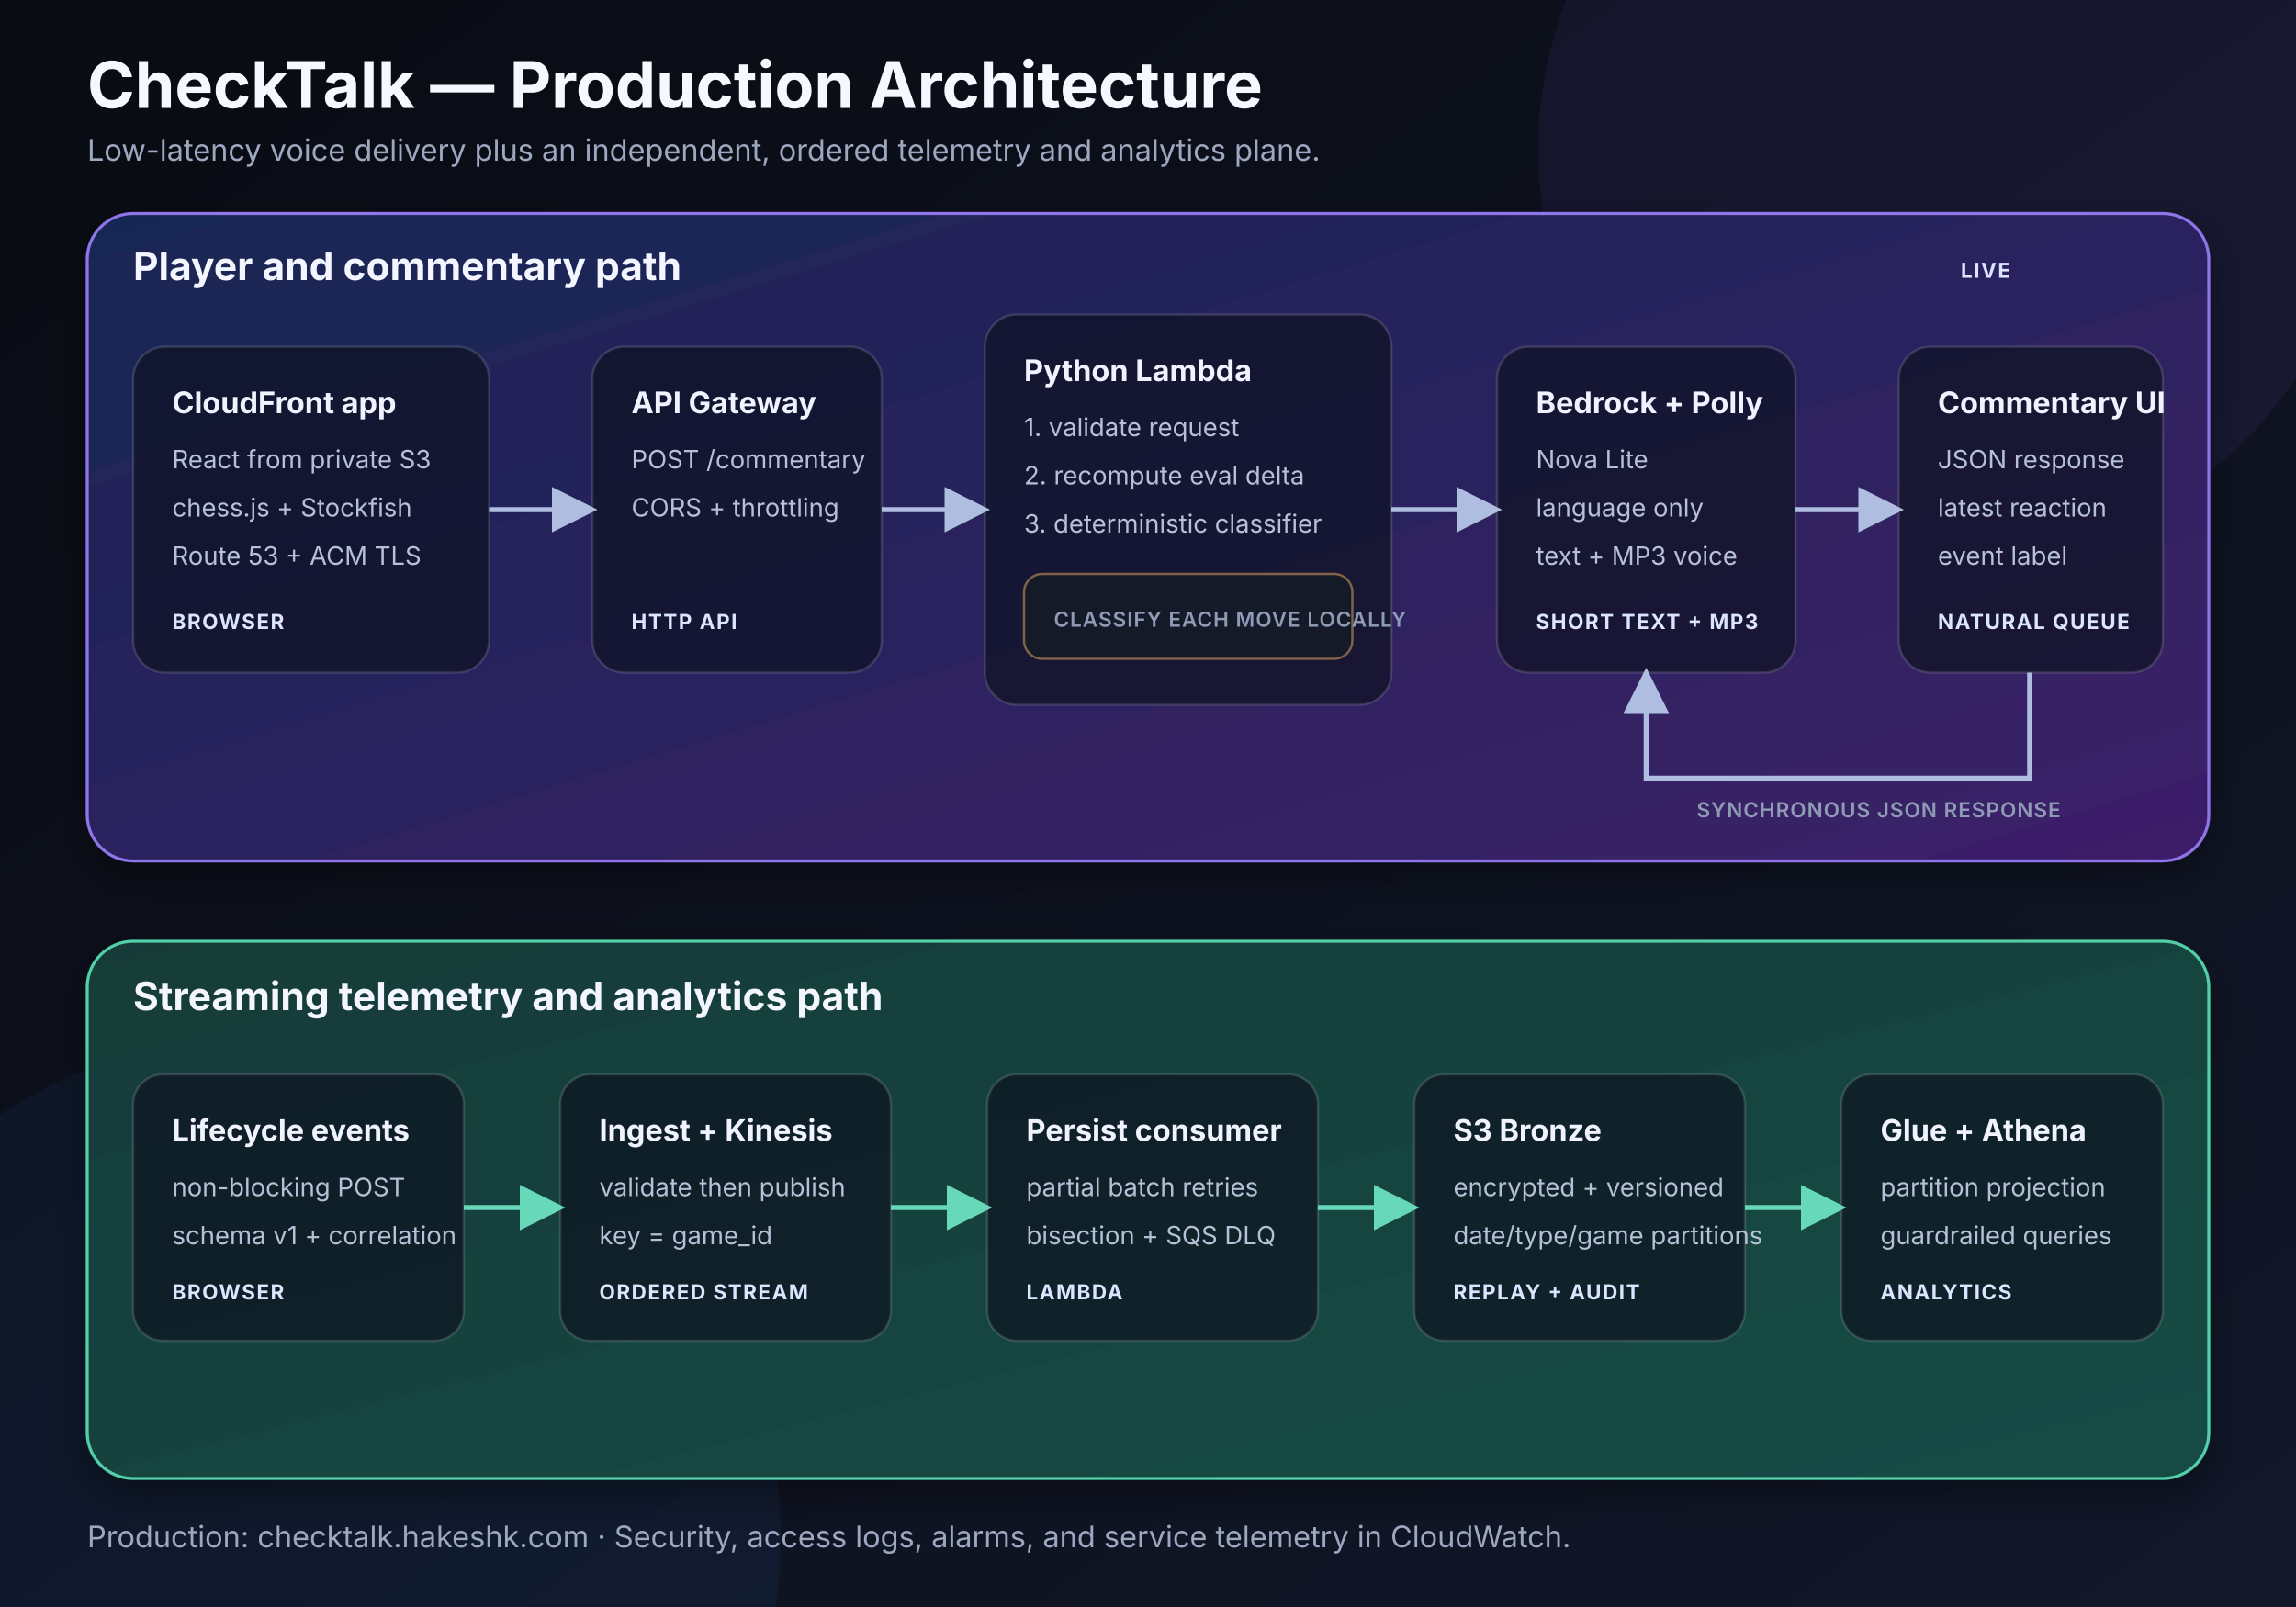
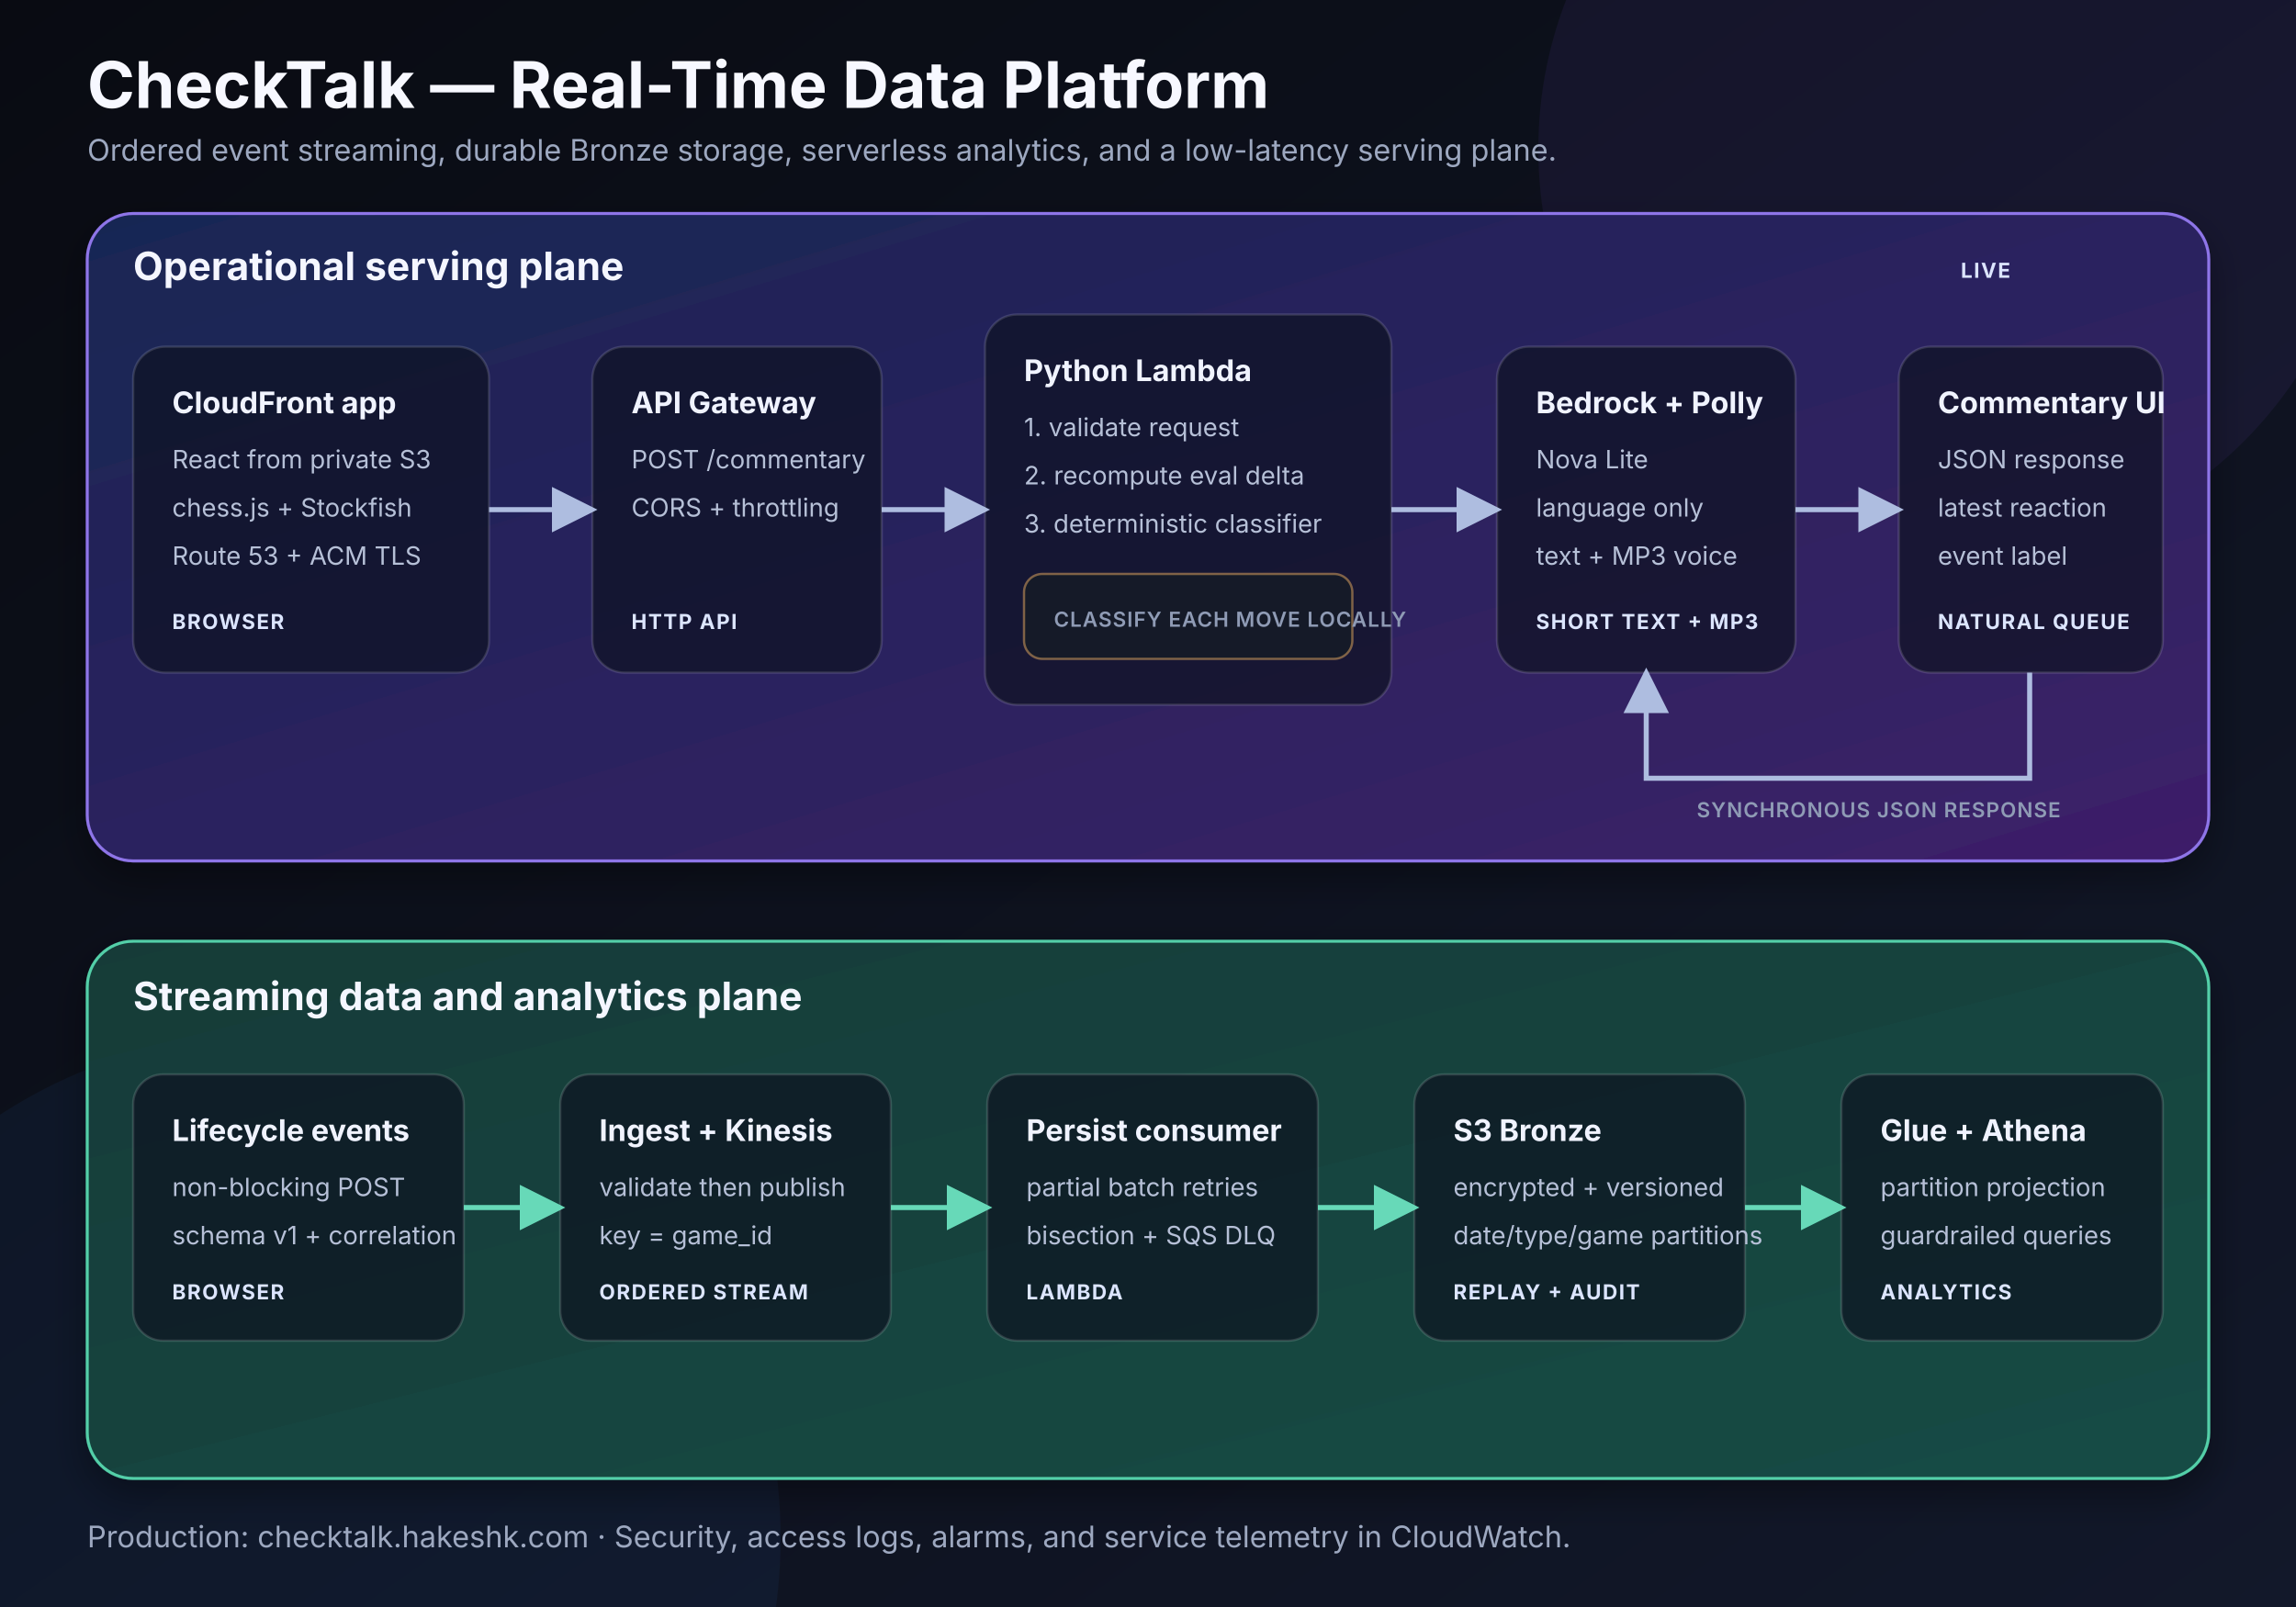
<svg xmlns="http://www.w3.org/2000/svg" width="1000" height="700" viewBox="0 0 1000 700" role="img" aria-labelledby="title desc">
  <defs>
    <linearGradient id="bg" x1="0" y1="0" x2="1" y2="1">
      <stop offset="0" stop-color="#090b12" />
      <stop offset="1" stop-color="#12182a" />
    </linearGradient>
    <linearGradient id="current" x1="0" y1="0" x2="1" y2="1">
      <stop offset="0" stop-color="#182653" />
      <stop offset="1" stop-color="#3d1f69" />
    </linearGradient>
    <linearGradient id="future" x1="0" y1="0" x2="1" y2="1">
      <stop offset="0" stop-color="#123b38" />
      <stop offset="1" stop-color="#174c45" />
    </linearGradient>
    <filter id="shadow" x="-20%" y="-20%" width="140%" height="150%">
      <feDropShadow dx="0" dy="7" stdDeviation="8" flood-color="#000" flood-opacity=".35" />
    </filter>
    <marker id="arrow" markerWidth="9" markerHeight="9" refX="8" refY="4.5" orient="auto">
      <path d="M0 0L9 4.5 0 9z" fill="#aebde0" />
    </marker>
    <marker id="greenArrow" markerWidth="9" markerHeight="9" refX="8" refY="4.5" orient="auto">
      <path d="M0 0L9 4.5 0 9z" fill="#67d9b8" />
    </marker>
    <style>
      .title{font:700 28px Inter,system-ui,sans-serif;fill:#f7f8ff}.sub{font:400 13px Inter,system-ui,sans-serif;fill:#9da8c0}
      .section{font:700 17px Inter,system-ui,sans-serif;fill:#f4f6ff}.label{font:650 13px Inter,system-ui,sans-serif;fill:#f0f3ff}
      .small{font:400 11px Inter,system-ui,sans-serif;fill:#b6c0d7}.tiny{font:600 9px Inter,system-ui,sans-serif;fill:#8f9bb5;letter-spacing:.4px}
      .box{filter:url(#shadow);stroke-width:1.3}.inner{fill:#0c1120;fill-opacity:.68;stroke:#fff;stroke-opacity:.14}
      .flow{fill:none;stroke:#aebde0;stroke-width:2.2;marker-end:url(#arrow)}.futureFlow{fill:none;stroke:#67d9b8;stroke-width:2.2;marker-end:url(#greenArrow)}
      .dash{stroke-dasharray:6 6}.badge{font:700 9px Inter,system-ui,sans-serif;fill:#dce5ff;letter-spacing:.6px}
    </style>
  </defs>
  <rect width="1000" height="700" fill="url(#bg)" />
  <circle cx="850" cy="65" r="180" fill="#7f4de0" opacity=".08" />
  <circle cx="120" cy="670" r="220" fill="#3178dd" opacity=".07" />
-   <text x="38" y="47" class="title">CheckTalk — Production Architecture</text>
-   <text x="38" y="70" class="sub">Low-latency voice delivery plus an independent, ordered telemetry and analytics plane.</text>
+   <text x="38" y="47" class="title">CheckTalk — Real-Time Data Platform</text>
+   <text x="38" y="70" class="sub">Ordered event streaming, durable Bronze storage, serverless analytics, and a low-latency serving plane.</text>
  <rect x="38" y="93" width="924" height="282" rx="20" class="box" fill="url(#current)" stroke="#8e74e8" />
-   <text x="58" y="122" class="section">Player and commentary path</text>
+   <text x="58" y="122" class="section">Operational serving plane</text>
  <text x="854" y="121" class="badge">LIVE</text>
  <rect x="58" y="151" width="155" height="142" rx="14" class="inner" />
  <text x="75" y="180" class="label">CloudFront app</text>
  <text x="75" y="204" class="small">React from private S3</text>
  <text x="75" y="225" class="small">chess.js + Stockfish</text>
  <text x="75" y="246" class="small">Route 53 + ACM TLS</text>
  <text x="75" y="274" class="badge">BROWSER</text>
  <rect x="258" y="151" width="126" height="142" rx="14" class="inner" />
  <text x="275" y="180" class="label">API Gateway</text>
  <text x="275" y="204" class="small">POST /commentary</text>
  <text x="275" y="225" class="small">CORS + throttling</text>
  <text x="275" y="274" class="badge">HTTP API</text>
  <rect x="429" y="137" width="177" height="170" rx="14" class="inner" />
  <text x="446" y="166" class="label">Python Lambda</text>
  <text x="446" y="190" class="small">1. validate request</text>
  <text x="446" y="211" class="small">2. recompute eval delta</text>
  <text x="446" y="232" class="small">3. deterministic classifier</text>
  <rect x="446" y="250" width="143" height="37" rx="8" fill="#151a28" stroke="#ffbd66" stroke-opacity=".45" />
  <text x="459" y="273" class="tiny">CLASSIFY EACH MOVE LOCALLY</text>
  <rect x="652" y="151" width="130" height="142" rx="14" class="inner" />
  <text x="669" y="180" class="label">Bedrock + Polly</text>
  <text x="669" y="204" class="small">Nova Lite</text>
  <text x="669" y="225" class="small">language only</text>
  <text x="669" y="246" class="small">text + MP3 voice</text>
  <text x="669" y="274" class="badge">SHORT TEXT + MP3</text>
  <rect x="827" y="151" width="115" height="142" rx="14" class="inner" />
  <text x="844" y="180" class="label">Commentary UI</text>
  <text x="844" y="204" class="small">JSON response</text>
  <text x="844" y="225" class="small">latest reaction</text>
  <text x="844" y="246" class="small">event label</text>
  <text x="844" y="274" class="badge">NATURAL QUEUE</text>
  <path d="M213 222H258" class="flow" />
  <path d="M384 222H429" class="flow" />
  <path d="M606 222H652" class="flow" />
  <path d="M782 222H827" class="flow" />
  <path d="M884 293V339H717V293" class="flow" />
  <text x="739" y="356" class="tiny">SYNCHRONOUS JSON RESPONSE</text>
  <rect x="38" y="410" width="924" height="234" rx="20" class="box" fill="url(#future)" stroke="#53cfa8" />
-   <text x="58" y="440" class="section">Streaming telemetry and analytics path</text>
+   <text x="58" y="440" class="section">Streaming data and analytics plane</text>
  <rect x="58" y="468" width="144" height="116" rx="13" class="inner" />
  <text x="75" y="497" class="label">Lifecycle events</text>
  <text x="75" y="521" class="small">non-blocking POST</text>
  <text x="75" y="542" class="small">schema v1 + correlation</text>
  <text x="75" y="566" class="badge">BROWSER</text>
  <rect x="244" y="468" width="144" height="116" rx="13" class="inner" />
  <text x="261" y="497" class="label">Ingest + Kinesis</text>
  <text x="261" y="521" class="small">validate then publish</text>
  <text x="261" y="542" class="small">key = game_id</text>
  <text x="261" y="566" class="badge">ORDERED STREAM</text>
  <rect x="430" y="468" width="144" height="116" rx="13" class="inner" />
  <text x="447" y="497" class="label">Persist consumer</text>
  <text x="447" y="521" class="small">partial batch retries</text>
  <text x="447" y="542" class="small">bisection + SQS DLQ</text>
  <text x="447" y="566" class="badge">LAMBDA</text>
  <rect x="616" y="468" width="144" height="116" rx="13" class="inner" />
  <text x="633" y="497" class="label">S3 Bronze</text>
  <text x="633" y="521" class="small">encrypted + versioned</text>
  <text x="633" y="542" class="small">date/type/game partitions</text>
  <text x="633" y="566" class="badge">REPLAY + AUDIT</text>
  <rect x="802" y="468" width="140" height="116" rx="13" class="inner" />
  <text x="819" y="497" class="label">Glue + Athena</text>
  <text x="819" y="521" class="small">partition projection</text>
  <text x="819" y="542" class="small">guardrailed queries</text>
  <text x="819" y="566" class="badge">ANALYTICS</text>
  <path d="M202 526H244" class="futureFlow" />
  <path d="M388 526H430" class="futureFlow" />
  <path d="M574 526H616" class="futureFlow" />
  <path d="M760 526H802" class="futureFlow" />
  <text x="38" y="674" class="sub">Production: checktalk.hakeshk.com · Security, access logs, alarms, and service telemetry in CloudWatch.</text>
</svg>
